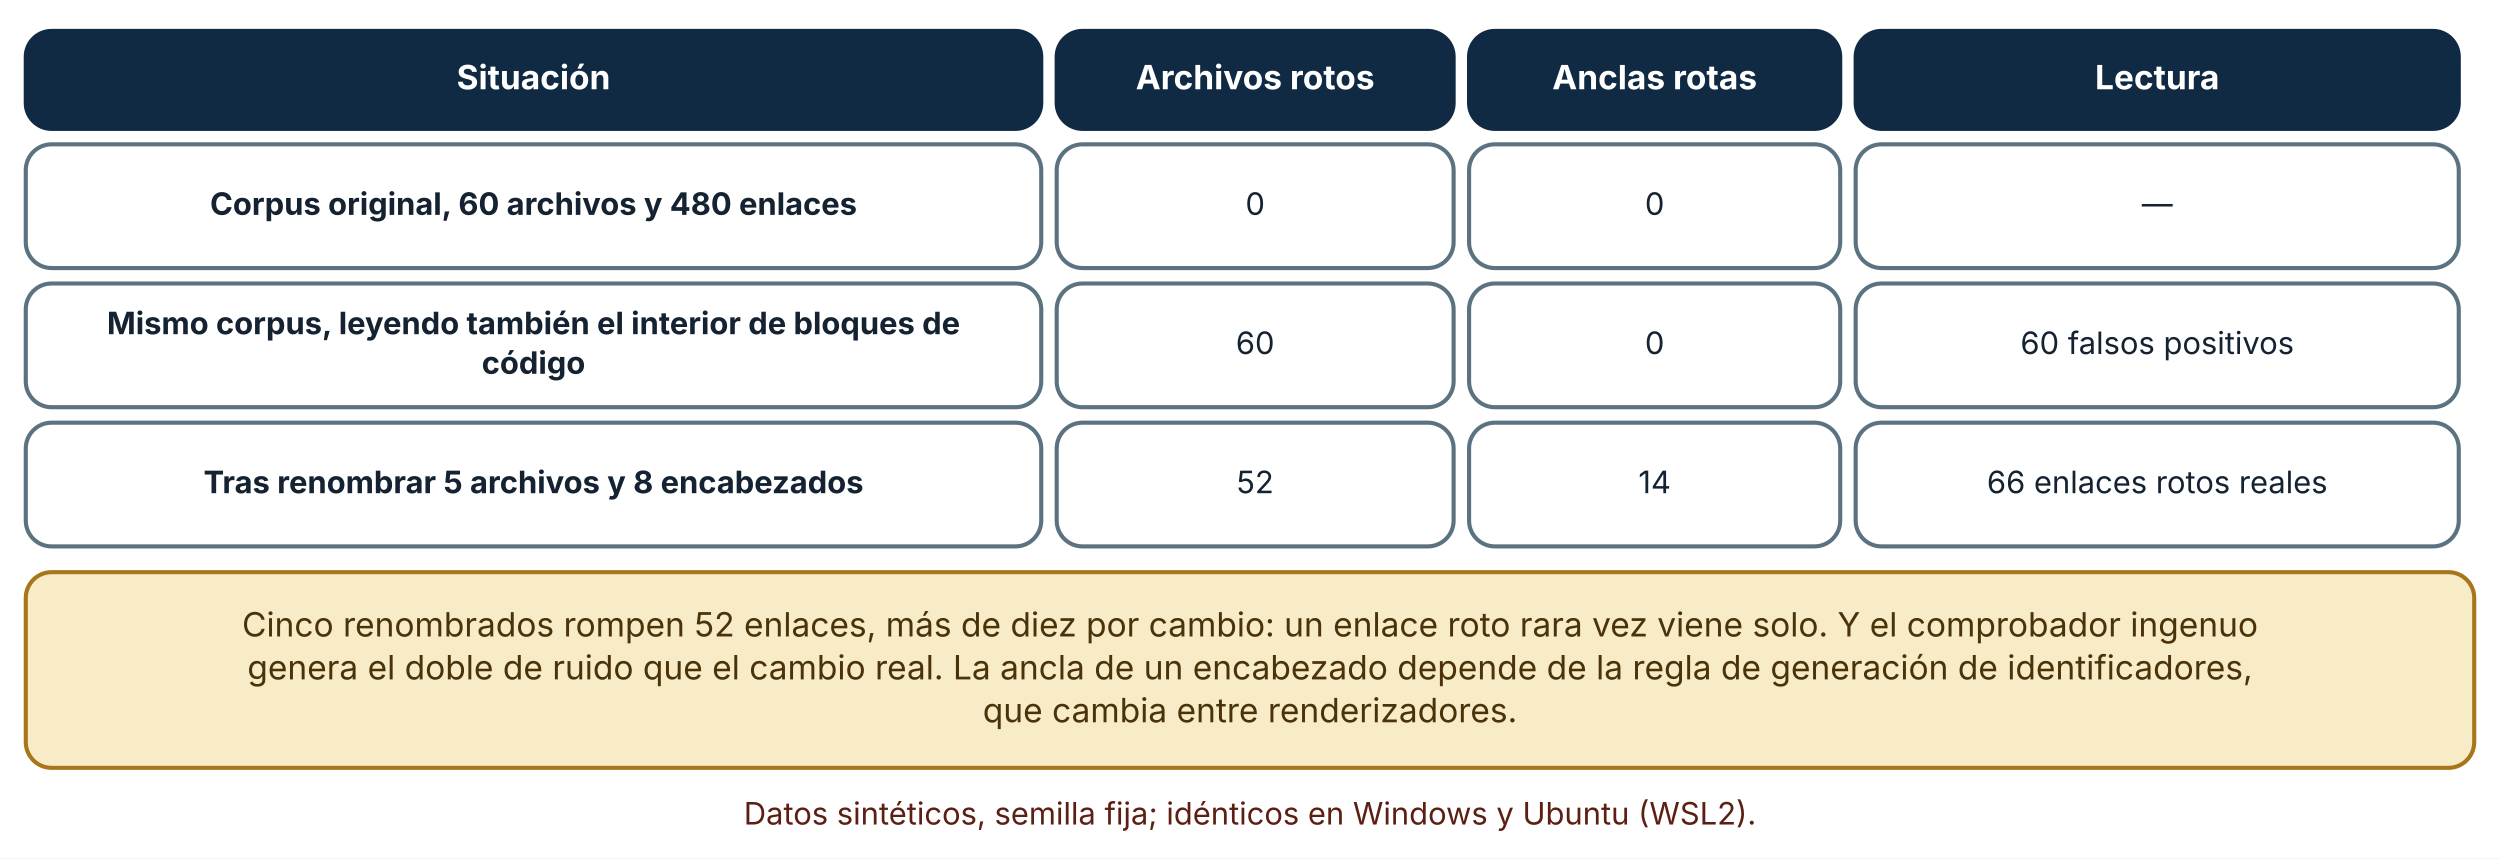
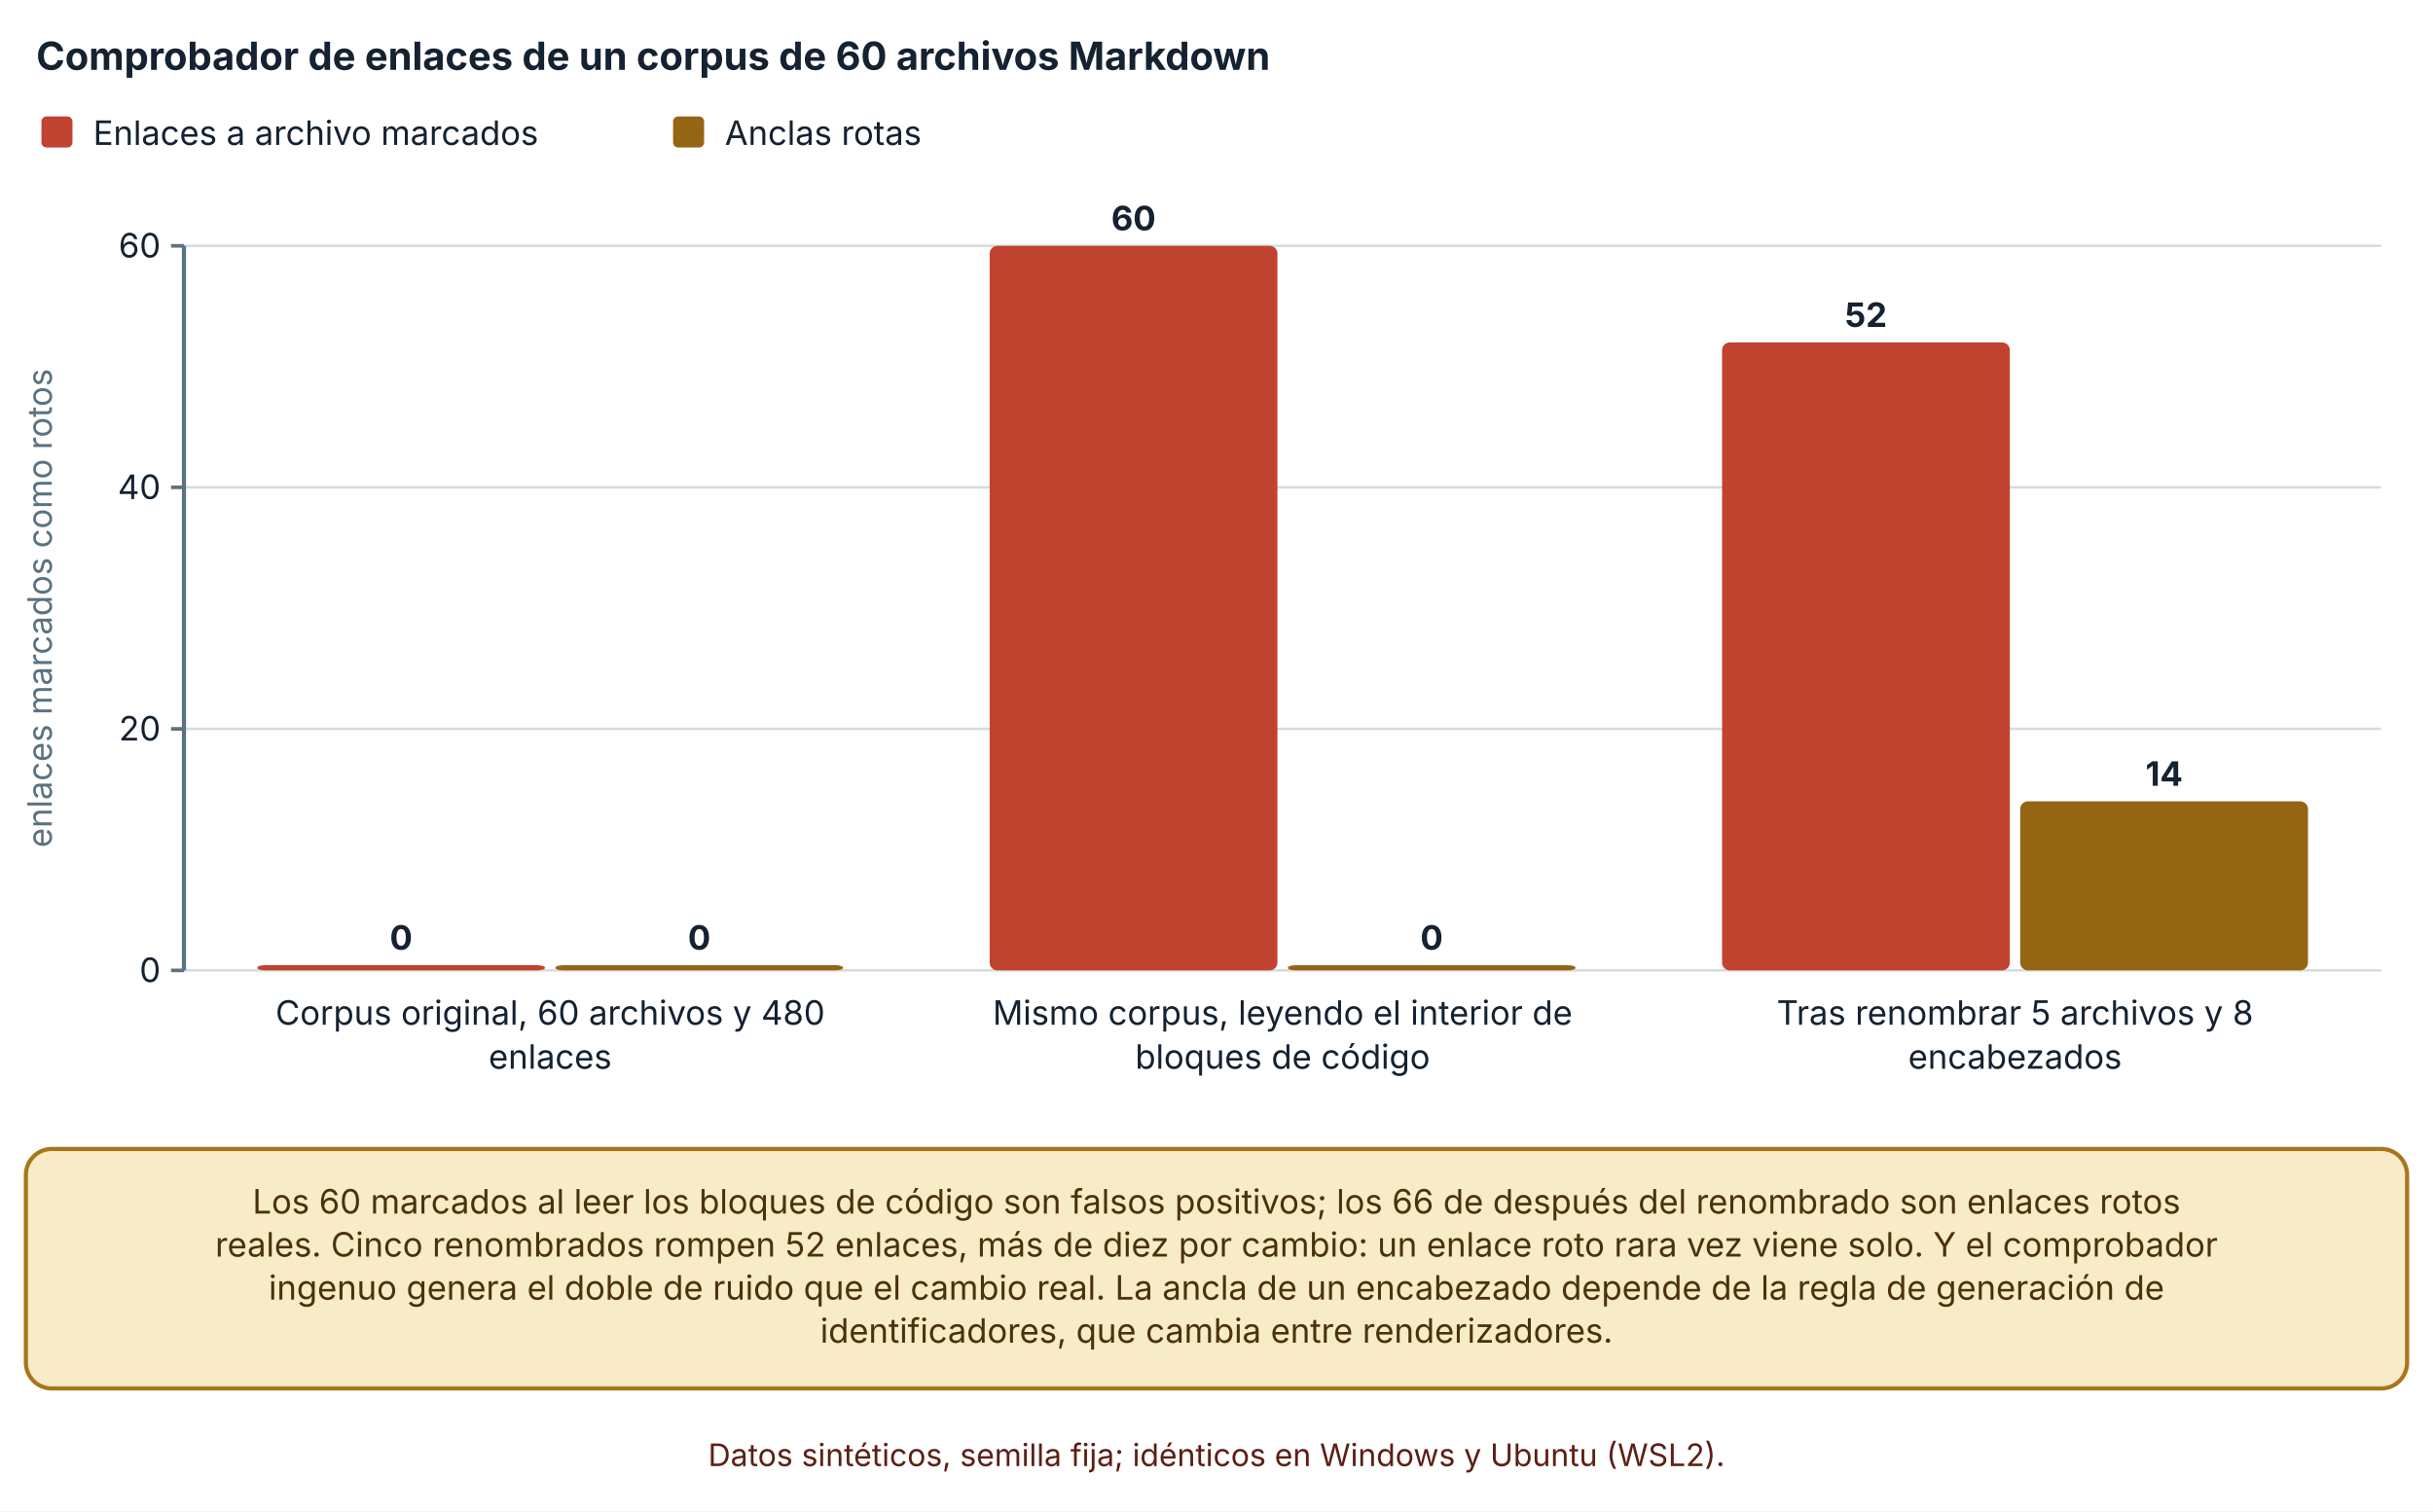
- <svg xmlns="http://www.w3.org/2000/svg" viewBox="0 0 970 333" width="970" height="333" role="img" aria-labelledby="t d" font-family="Inter, 'Segoe UI', system-ui, -apple-system, sans-serif">
+ <svg xmlns="http://www.w3.org/2000/svg" viewBox="0 0 940 584" width="940" height="584" role="img" aria-labelledby="t d" font-family="Inter, 'Segoe UI', system-ui, -apple-system, sans-serif">
  <defs>
    <marker id="arrow" viewBox="0 0 10 10" refX="9" refY="5" markerWidth="8" markerHeight="8" orient="auto-start-reverse">
      <path d="M0,0 L10,5 L0,10 z" fill="#32505f" />
    </marker>
    <marker id="arrow-coral" viewBox="0 0 10 10" refX="9" refY="5" markerWidth="8" markerHeight="8" orient="auto-start-reverse">
      <path d="M0,0 L10,5 L0,10 z" fill="#c0432f" />
    </marker>
  </defs>
-   <rect width="970" height="333" fill="#ffffff" />
-   <rect x="10" y="12" width="394" height="38" rx="10" fill="#102a43" stroke="#102a43" stroke-width="1.6" />
-   <text x="207" y="34.64" font-size="13" text-anchor="middle" font-weight="700" fill="#ffffff">
-     <tspan x="207" dy="0">Situación</tspan>
+   <rect width="940" height="584" fill="#ffffff" />
+   <text x="14" y="27" font-size="15" text-anchor="start" font-weight="700" fill="#142231">
+     <tspan x="14" dy="0">Comprobador de enlaces de un corpus de 60 archivos Markdown</tspan>
  </text>
-   <rect x="410" y="12" width="154" height="38" rx="10" fill="#102a43" stroke="#102a43" stroke-width="1.6" />
-   <text x="487" y="34.64" font-size="13" text-anchor="middle" font-weight="700" fill="#ffffff">
-     <tspan x="487" dy="0">Archivos rotos</tspan>
+   <rect x="16" y="45" width="12" height="12" rx="2" fill="#c0432f" />
+   <text x="36" y="56" font-size="13" text-anchor="start" font-weight="400" fill="#142231">
+     <tspan x="36" dy="0">Enlaces a archivo marcados</tspan>
  </text>
-   <rect x="570" y="12" width="144" height="38" rx="10" fill="#102a43" stroke="#102a43" stroke-width="1.6" />
-   <text x="642" y="34.64" font-size="13" text-anchor="middle" font-weight="700" fill="#ffffff">
-     <tspan x="642" dy="0">Anclas rotas</tspan>
+   <rect x="260.04" y="45" width="12" height="12" rx="2" fill="#946512" />
+   <text x="280.04" y="56" font-size="13" text-anchor="start" font-weight="400" fill="#142231">
+     <tspan x="280.04" dy="0">Anclas rotas</tspan>
  </text>
-   <rect x="720" y="12" width="234" height="38" rx="10" fill="#102a43" stroke="#102a43" stroke-width="1.6" />
-   <text x="837" y="34.64" font-size="13" text-anchor="middle" font-weight="700" fill="#ffffff">
-     <tspan x="837" dy="0">Lectura</tspan>
+   <line x1="71.08" y1="375" x2="920" y2="375" stroke="#d5dde1" stroke-width="1" />
+   <line x1="66.08" y1="375" x2="71.08" y2="375" stroke="#5b7280" stroke-width="1.4" />
+   <text x="62.08" y="379.5" font-size="13" text-anchor="end" font-weight="400" fill="#142231">
+     <tspan x="62.08" dy="0">0</tspan>
  </text>
-   <rect x="10" y="56" width="394" height="48" rx="10" fill="#ffffff" stroke="#5b7280" stroke-width="1.6" />
-   <text x="207" y="83.36" font-size="12" text-anchor="middle" font-weight="700" fill="#142231">
-     <tspan x="207" dy="0">Corpus original, 60 archivos y 480 enlaces</tspan>
+   <line x1="71.08" y1="281.667" x2="920" y2="281.667" stroke="#d5dde1" stroke-width="1" />
+   <line x1="66.08" y1="281.667" x2="71.08" y2="281.667" stroke="#5b7280" stroke-width="1.4" />
+   <text x="62.08" y="286.167" font-size="13" text-anchor="end" font-weight="400" fill="#142231">
+     <tspan x="62.08" dy="0">20</tspan>
  </text>
-   <rect x="410" y="56" width="154" height="48" rx="10" fill="#ffffff" stroke="#5b7280" stroke-width="1.6" />
-   <text x="487" y="83.36" font-size="12" text-anchor="middle" font-weight="400" fill="#142231">
-     <tspan x="487" dy="0">0</tspan>
+   <line x1="71.08" y1="188.333" x2="920" y2="188.333" stroke="#d5dde1" stroke-width="1" />
+   <line x1="66.08" y1="188.333" x2="71.08" y2="188.333" stroke="#5b7280" stroke-width="1.4" />
+   <text x="62.08" y="192.833" font-size="13" text-anchor="end" font-weight="400" fill="#142231">
+     <tspan x="62.08" dy="0">40</tspan>
  </text>
-   <rect x="570" y="56" width="144" height="48" rx="10" fill="#ffffff" stroke="#5b7280" stroke-width="1.6" />
-   <text x="642" y="83.36" font-size="12" text-anchor="middle" font-weight="400" fill="#142231">
-     <tspan x="642" dy="0">0</tspan>
+   <line x1="71.08" y1="95" x2="920" y2="95" stroke="#d5dde1" stroke-width="1" />
+   <line x1="66.08" y1="95" x2="71.08" y2="95" stroke="#5b7280" stroke-width="1.4" />
+   <text x="62.08" y="99.5" font-size="13" text-anchor="end" font-weight="400" fill="#142231">
+     <tspan x="62.08" dy="0">60</tspan>
  </text>
-   <rect x="720" y="56" width="234" height="48" rx="10" fill="#ffffff" stroke="#5b7280" stroke-width="1.6" />
-   <text x="837" y="83.36" font-size="12" text-anchor="middle" font-weight="400" fill="#142231">
-     <tspan x="837" dy="0">—</tspan>
+   <line x1="71.08" y1="95" x2="71.08" y2="375" stroke="#5b7280" stroke-width="1.6" />
+   <text x="20" y="235" font-size="13" text-anchor="middle" font-weight="400" fill="#5b7280" transform="rotate(-90 20 235)">enlaces marcados como rotos</text>
+   <rect x="99.377" y="373" width="111.189" height="2" rx="3" fill="#c0432f" />
+   <text x="154.972" y="367" font-size="13" text-anchor="middle" font-weight="700" fill="#142231">
+     <tspan x="154.972" dy="0">0</tspan>
  </text>
-   <rect x="10" y="110" width="394" height="48" rx="10" fill="#ffffff" stroke="#5b7280" stroke-width="1.6" />
-   <text x="207" y="129.68" font-size="12" text-anchor="middle" font-weight="700" fill="#142231">
-     <tspan x="207" dy="0">Mismo corpus, leyendo también el interior de bloques de</tspan>
+   <rect x="214.567" y="373" width="111.189" height="2" rx="3" fill="#946512" />
+   <text x="270.161" y="367" font-size="13" text-anchor="middle" font-weight="700" fill="#142231">
+     <tspan x="270.161" dy="0">0</tspan>
  </text>
-   <text x="207" y="145.04" font-size="12" text-anchor="middle" font-weight="700" fill="#142231">
-     <tspan x="207" dy="0">código</tspan>
+   <text x="212.567" y="396" font-size="13" text-anchor="middle" font-weight="400" fill="#142231">
+     <tspan x="212.567" dy="0">Corpus original, 60 archivos y 480</tspan>
  </text>
-   <rect x="410" y="110" width="154" height="48" rx="10" fill="#ffffff" stroke="#5b7280" stroke-width="1.6" />
-   <text x="487" y="137.36" font-size="12" text-anchor="middle" font-weight="400" fill="#142231">
-     <tspan x="487" dy="0">60</tspan>
+   <text x="212.567" y="413" font-size="13" text-anchor="middle" font-weight="400" fill="#142231">
+     <tspan x="212.567" dy="0">enlaces</tspan>
  </text>
-   <rect x="570" y="110" width="144" height="48" rx="10" fill="#ffffff" stroke="#5b7280" stroke-width="1.6" />
-   <text x="642" y="137.36" font-size="12" text-anchor="middle" font-weight="400" fill="#142231">
-     <tspan x="642" dy="0">0</tspan>
+   <rect x="382.351" y="95" width="111.189" height="280" rx="3" fill="#c0432f" />
+   <text x="437.945" y="89" font-size="13" text-anchor="middle" font-weight="700" fill="#142231">
+     <tspan x="437.945" dy="0">60</tspan>
  </text>
-   <rect x="720" y="110" width="234" height="48" rx="10" fill="#ffffff" stroke="#5b7280" stroke-width="1.6" />
-   <text x="837" y="137.36" font-size="12" text-anchor="middle" font-weight="400" fill="#142231">
-     <tspan x="837" dy="0">60 falsos positivos</tspan>
+   <rect x="497.54" y="373" width="111.189" height="2" rx="3" fill="#946512" />
+   <text x="553.135" y="367" font-size="13" text-anchor="middle" font-weight="700" fill="#142231">
+     <tspan x="553.135" dy="0">0</tspan>
  </text>
-   <rect x="10" y="164" width="394" height="48" rx="10" fill="#ffffff" stroke="#5b7280" stroke-width="1.6" />
-   <text x="207" y="191.36" font-size="12" text-anchor="middle" font-weight="700" fill="#142231">
-     <tspan x="207" dy="0">Tras renombrar 5 archivos y 8 encabezados</tspan>
+   <text x="495.54" y="396" font-size="13" text-anchor="middle" font-weight="400" fill="#142231">
+     <tspan x="495.54" dy="0">Mismo corpus, leyendo el interior de</tspan>
  </text>
-   <rect x="410" y="164" width="154" height="48" rx="10" fill="#ffffff" stroke="#5b7280" stroke-width="1.6" />
-   <text x="487" y="191.36" font-size="12" text-anchor="middle" font-weight="400" fill="#142231">
-     <tspan x="487" dy="0">52</tspan>
+   <text x="495.54" y="413" font-size="13" text-anchor="middle" font-weight="400" fill="#142231">
+     <tspan x="495.54" dy="0">bloques de código</tspan>
  </text>
-   <rect x="570" y="164" width="144" height="48" rx="10" fill="#ffffff" stroke="#5b7280" stroke-width="1.6" />
-   <text x="642" y="191.36" font-size="12" text-anchor="middle" font-weight="400" fill="#142231">
-     <tspan x="642" dy="0">14</tspan>
+   <rect x="665.324" y="132.333" width="111.189" height="242.667" rx="3" fill="#c0432f" />
+   <text x="720.919" y="126.333" font-size="13" text-anchor="middle" font-weight="700" fill="#142231">
+     <tspan x="720.919" dy="0">52</tspan>
  </text>
-   <rect x="720" y="164" width="234" height="48" rx="10" fill="#ffffff" stroke="#5b7280" stroke-width="1.6" />
-   <text x="837" y="191.36" font-size="12" text-anchor="middle" font-weight="400" fill="#142231">
-     <tspan x="837" dy="0">66 enlaces rotos reales</tspan>
+   <rect x="780.513" y="309.667" width="111.189" height="65.333" rx="3" fill="#946512" />
+   <text x="836.108" y="303.667" font-size="13" text-anchor="middle" font-weight="700" fill="#142231">
+     <tspan x="836.108" dy="0">14</tspan>
  </text>
-   <rect x="10" y="222" width="950" height="75.92" rx="10" fill="#f7ebc8" stroke="#a8761a" stroke-width="1.6" />
-   <text x="485" y="246.96" font-size="13" text-anchor="middle" font-weight="400" fill="#4a3209">
-     <tspan x="485" dy="0">Cinco renombrados rompen 52 enlaces, más de diez por cambio: un enlace roto rara vez viene solo. Y el comprobador ingenuo</tspan>
+   <text x="778.513" y="396" font-size="13" text-anchor="middle" font-weight="400" fill="#142231">
+     <tspan x="778.513" dy="0">Tras renombrar 5 archivos y 8</tspan>
  </text>
-   <text x="485" y="263.6" font-size="13" text-anchor="middle" font-weight="400" fill="#4a3209">
-     <tspan x="485" dy="0">genera el doble de ruido que el cambio real. La ancla de un encabezado depende de la regla de generación de identificadores,</tspan>
+   <text x="778.513" y="413" font-size="13" text-anchor="middle" font-weight="400" fill="#142231">
+     <tspan x="778.513" dy="0">encabezados</tspan>
  </text>
-   <text x="485" y="280.24" font-size="13" text-anchor="middle" font-weight="400" fill="#4a3209">
-     <tspan x="485" dy="0">que cambia entre renderizadores.</tspan>
+   <rect x="10" y="444" width="920" height="92.56" rx="10" fill="#f7ebc8" stroke="#a8761a" stroke-width="1.6" />
+   <text x="470" y="468.96" font-size="13" text-anchor="middle" font-weight="400" fill="#4a3209">
+     <tspan x="470" dy="0">Los 60 marcados al leer los bloques de código son falsos positivos; los 66 de después del renombrado son enlaces rotos</tspan>
  </text>
-   <text x="485" y="319.92" font-size="12" text-anchor="middle" font-weight="400" fill="#5c1f14">
-     <tspan x="485" dy="0">Datos sintéticos, semilla fija; idénticos en Windows y Ubuntu (WSL2).</tspan>
+   <text x="470" y="485.6" font-size="13" text-anchor="middle" font-weight="400" fill="#4a3209">
+     <tspan x="470" dy="0">reales. Cinco renombrados rompen 52 enlaces, más de diez por cambio: un enlace roto rara vez viene solo. Y el comprobador</tspan>
+   </text>
+   <text x="470" y="502.24" font-size="13" text-anchor="middle" font-weight="400" fill="#4a3209">
+     <tspan x="470" dy="0">ingenuo genera el doble de ruido que el cambio real. La ancla de un encabezado depende de la regla de generación de</tspan>
+   </text>
+   <text x="470" y="518.88" font-size="13" text-anchor="middle" font-weight="400" fill="#4a3209">
+     <tspan x="470" dy="0">identificadores, que cambia entre renderizadores.</tspan>
+   </text>
+   <text x="470" y="566.56" font-size="12" text-anchor="middle" font-weight="400" fill="#5c1f14">
+     <tspan x="470" dy="0">Datos sintéticos, semilla fija; idénticos en Windows y Ubuntu (WSL2).</tspan>
  </text>
</svg>
